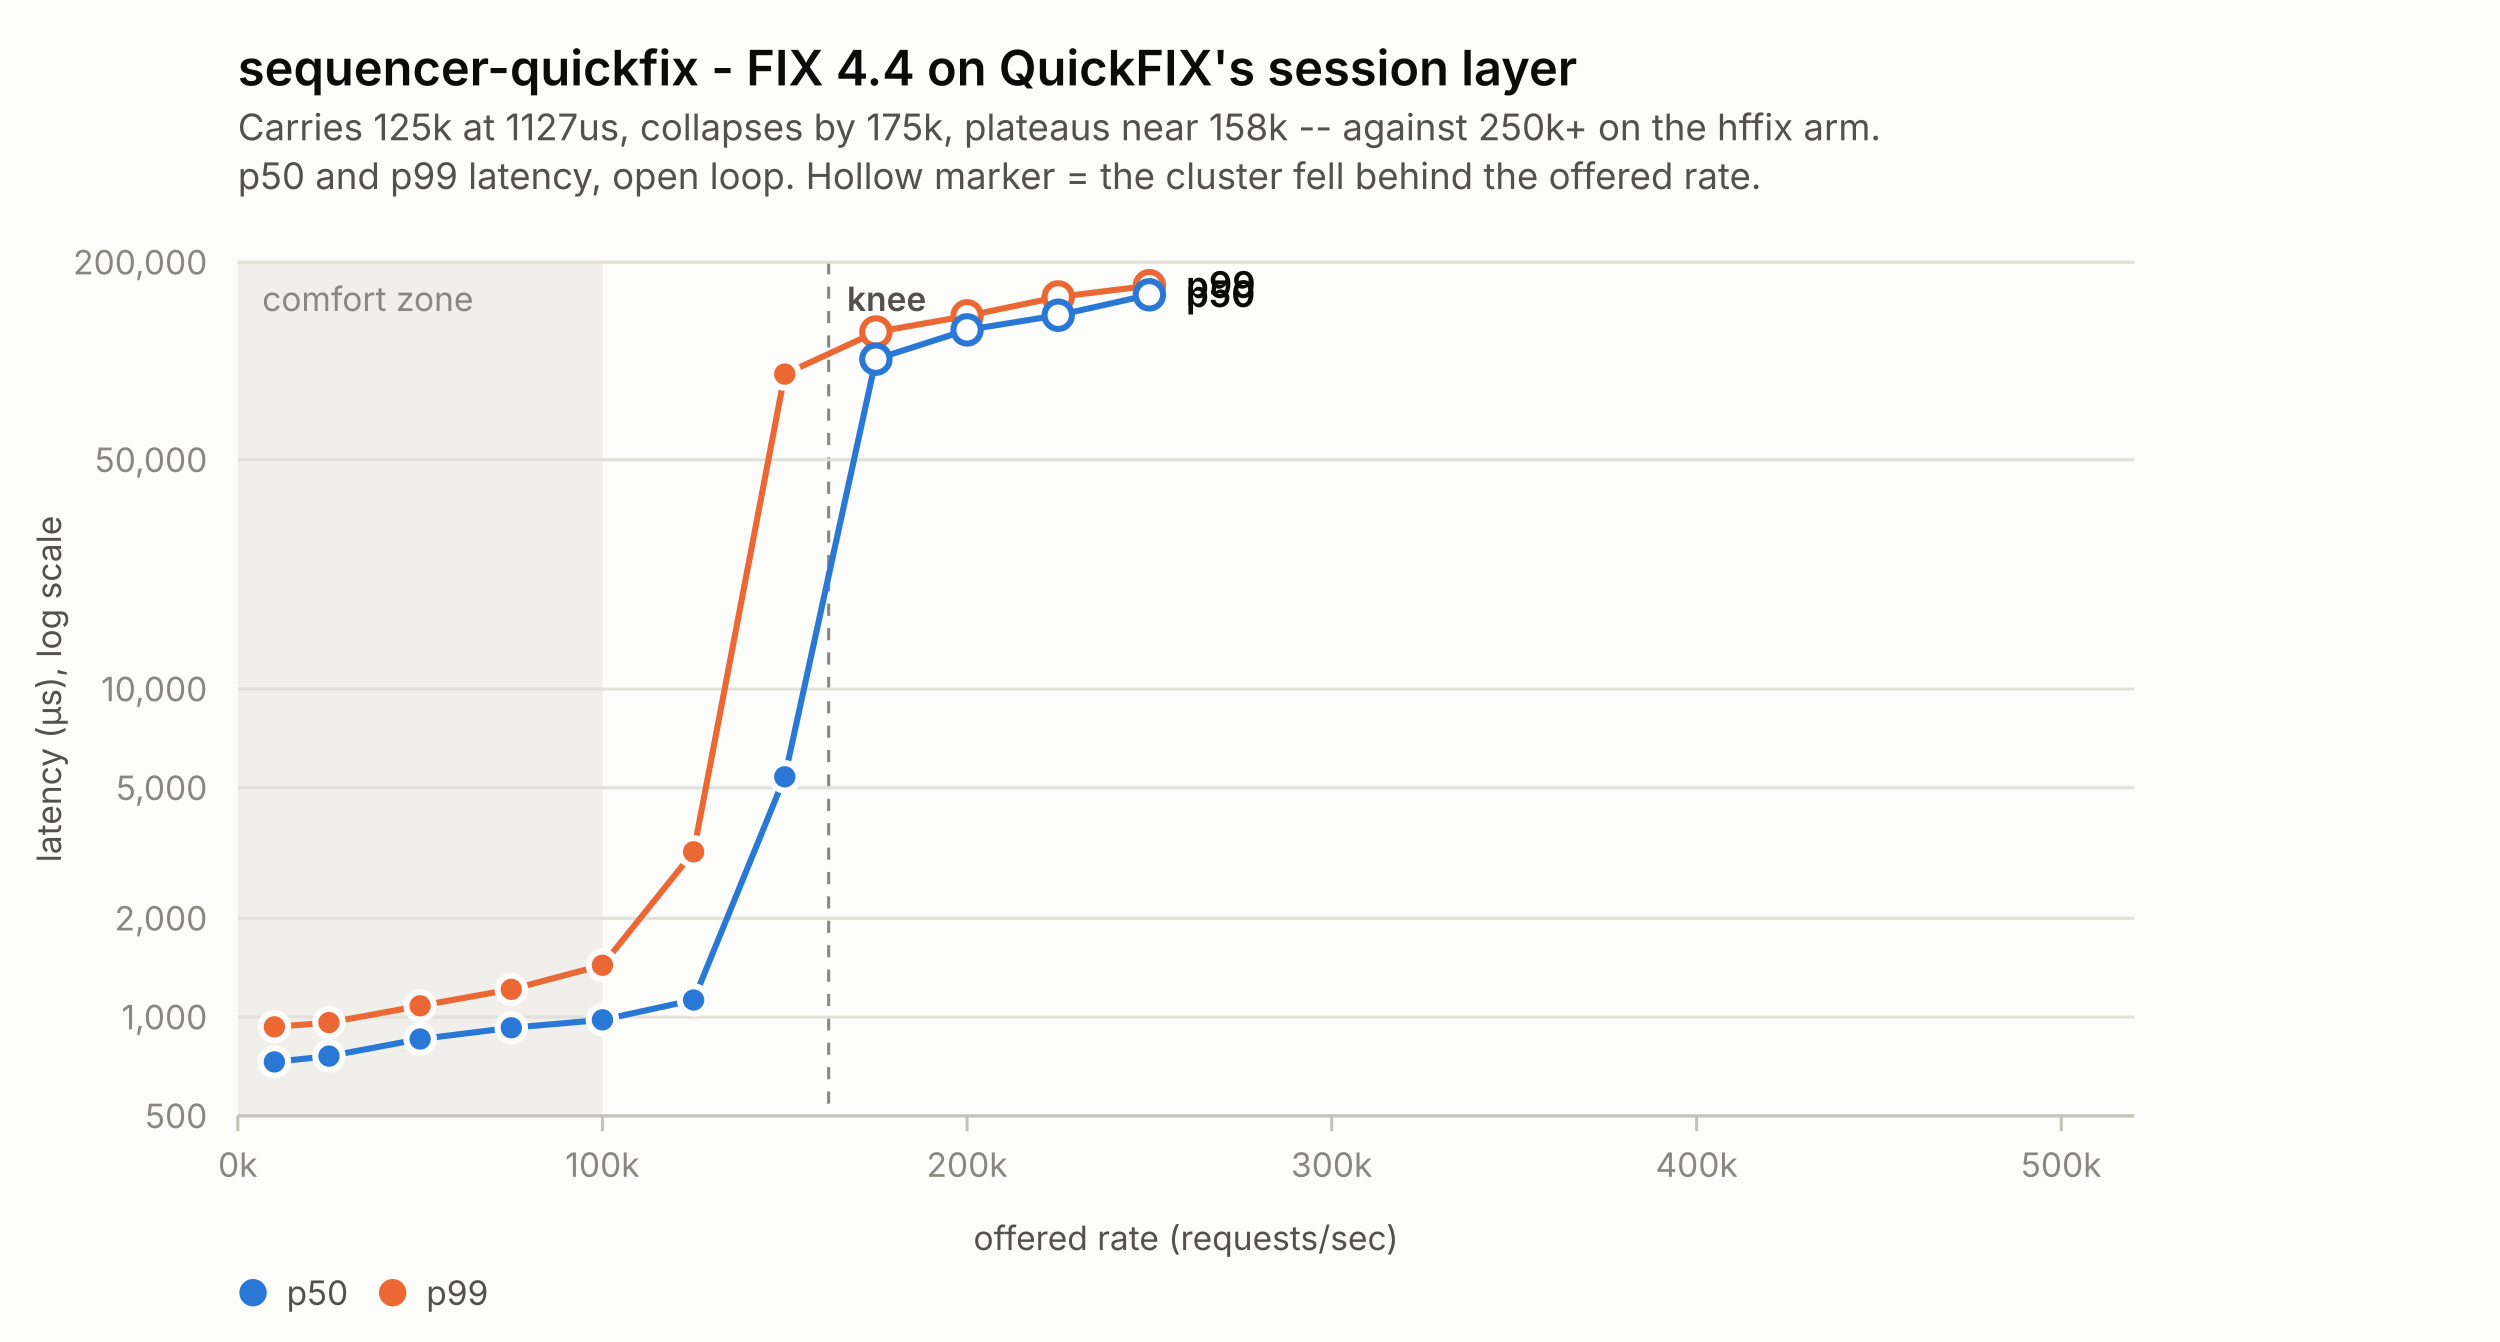
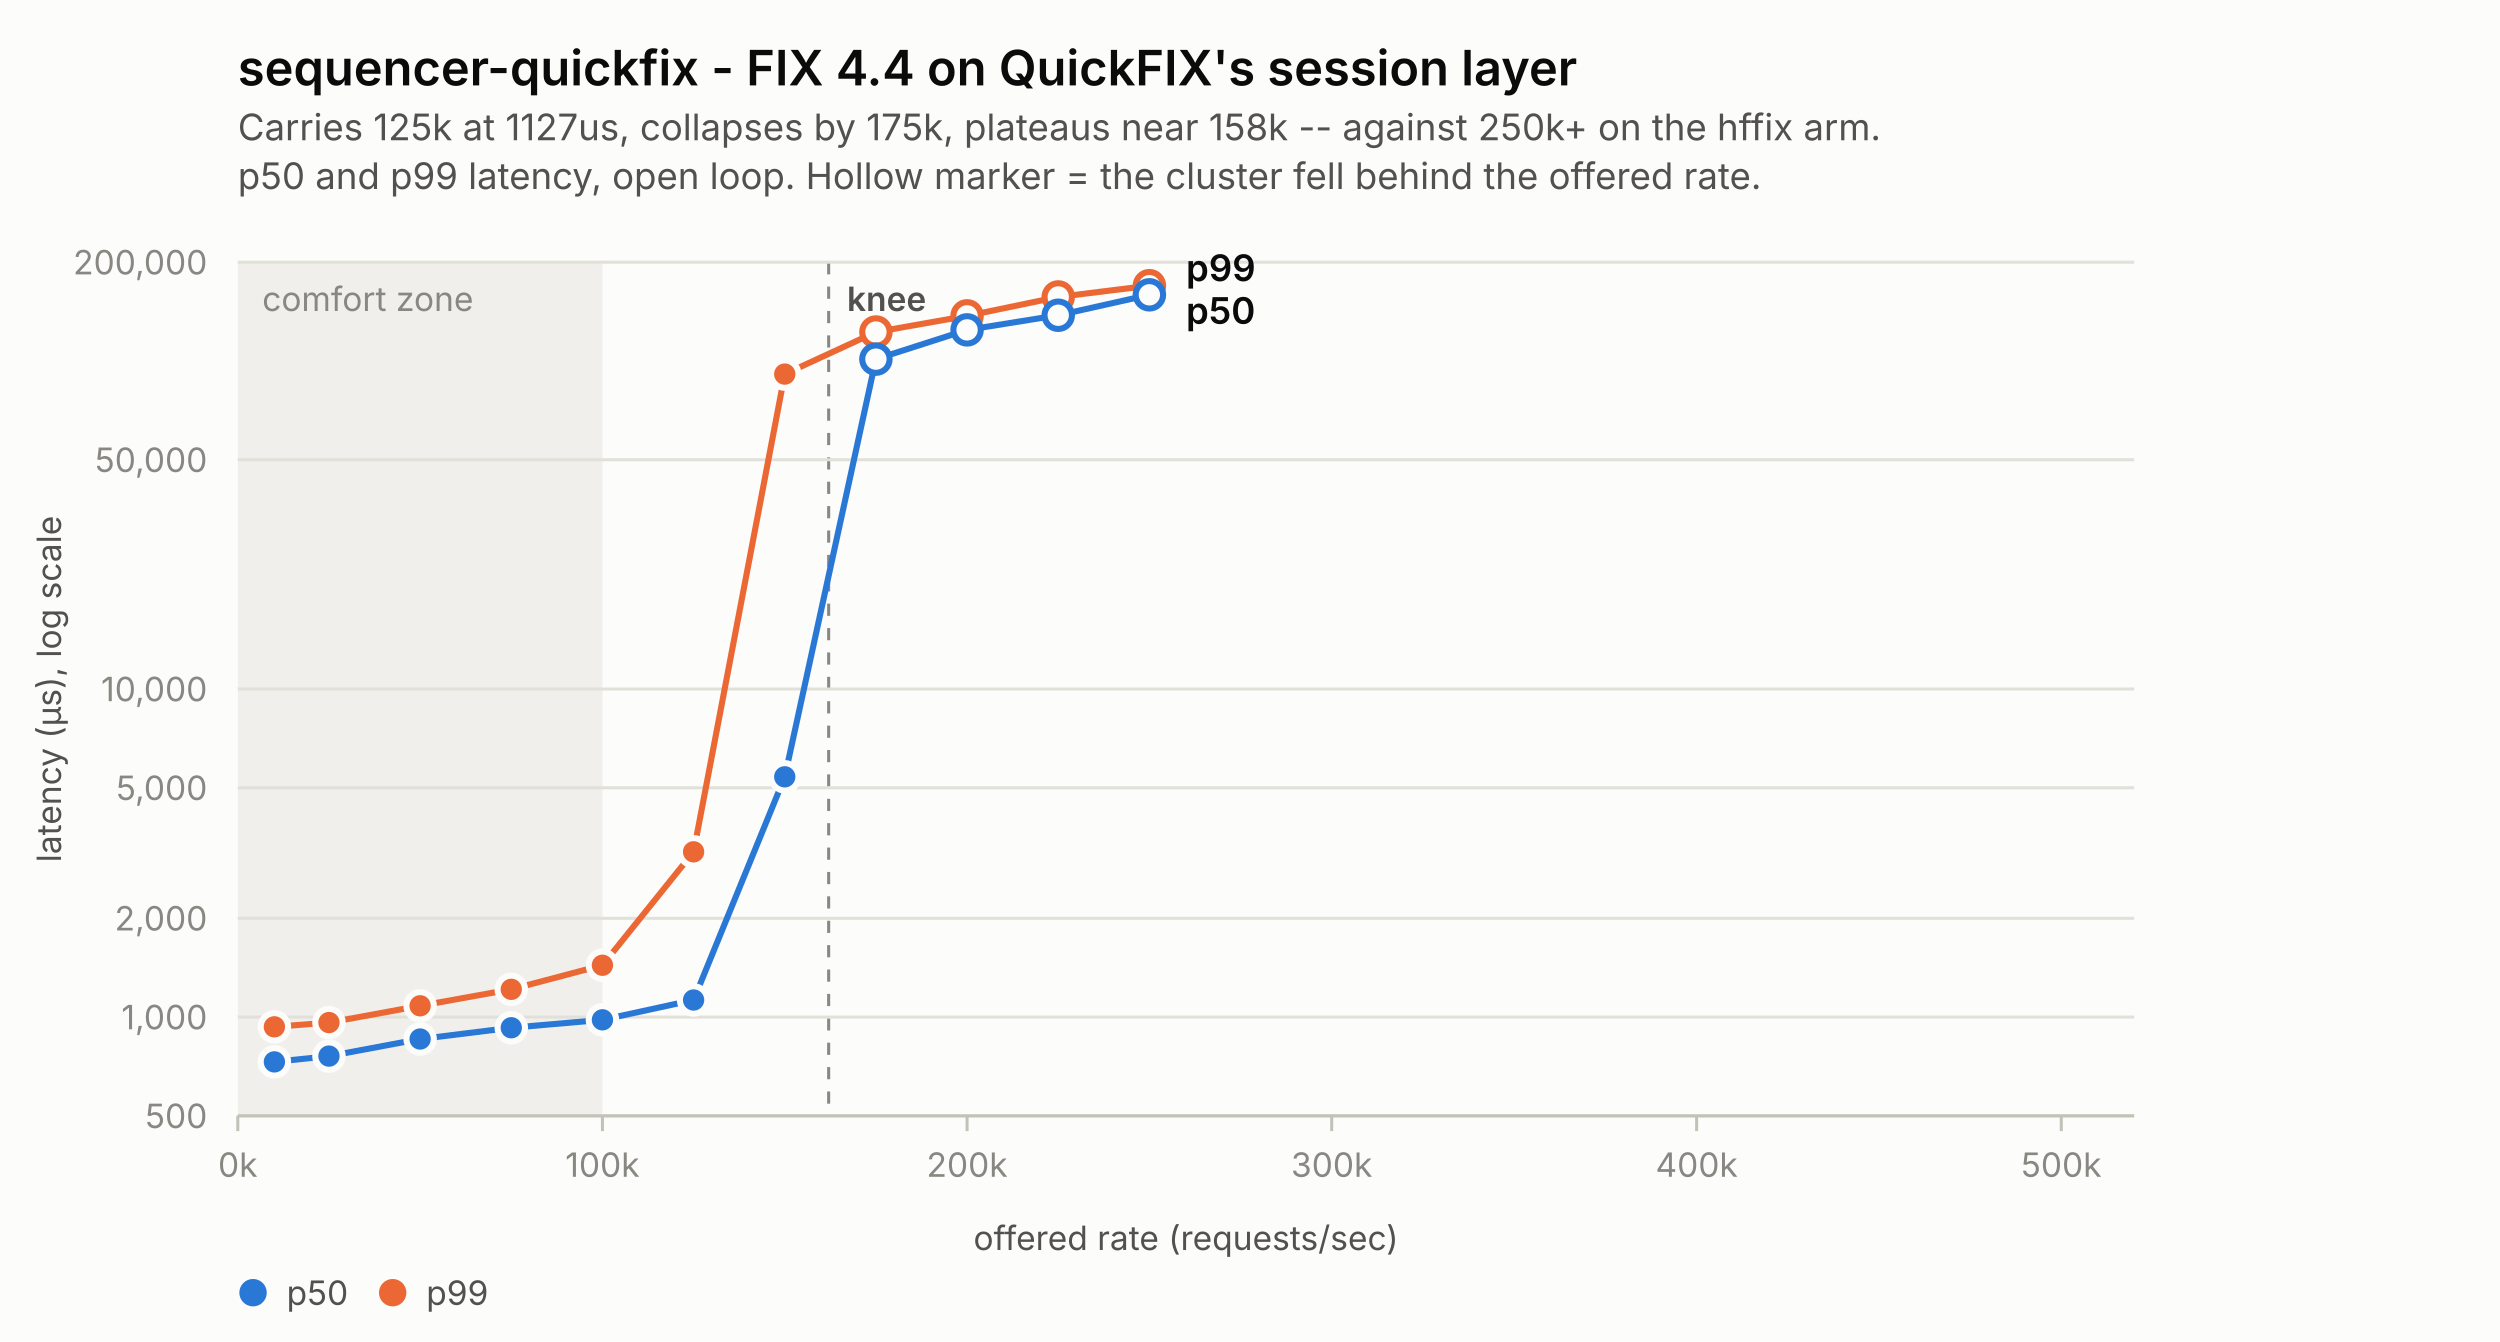
<svg xmlns="http://www.w3.org/2000/svg" width="820" height="440" viewBox="0 0 820 440" font-family="system-ui,-apple-system,&quot;Segoe UI&quot;,sans-serif" role="img" aria-label="sequencer-quickfix - FIX 4.4 on QuickFIX's session layer">
  <rect width="820" height="440" fill="#fcfcfb" />
  <text x="78" y="28" font-size="16" font-weight="600" fill="#0b0b0b">sequencer-quickfix - FIX 4.4 on QuickFIX's session layer</text>
  <text x="78" y="46" font-size="12" fill="#52514e">Carries 125k at 1127us, collapses by 175k, plateaus near 158k -- against 250k+ on the hffix arm.</text>
  <text x="78" y="62" font-size="12" fill="#52514e">p50 and p99 latency, open loop. Hollow marker = the cluster fell behind the offered rate.</text>
  <rect x="78" y="86" width="119.6" height="280" fill="#f0efec" />
  <text x="86" y="102" font-size="11" fill="#898781">comfort zone</text>
  <line x1="271.8" y1="86" x2="271.8" y2="366" stroke="#898781" stroke-width="1" stroke-dasharray="4 4" />
  <text x="277.8" y="102" font-size="11" font-weight="600" fill="#52514e">knee</text>
  <line x1="78" y1="366.0" x2="700" y2="366.0" stroke="#e1e0d9" stroke-width="1" />
  <text x="68" y="370.0" font-size="11" fill="#898781" text-anchor="end">500</text>
  <line x1="78" y1="333.6" x2="700" y2="333.6" stroke="#e1e0d9" stroke-width="1" />
  <text x="68" y="337.6" font-size="11" fill="#898781" text-anchor="end">1,000</text>
  <line x1="78" y1="301.2" x2="700" y2="301.2" stroke="#e1e0d9" stroke-width="1" />
  <text x="68" y="305.2" font-size="11" fill="#898781" text-anchor="end">2,000</text>
  <line x1="78" y1="258.4" x2="700" y2="258.4" stroke="#e1e0d9" stroke-width="1" />
  <text x="68" y="262.4" font-size="11" fill="#898781" text-anchor="end">5,000</text>
  <line x1="78" y1="226.0" x2="700" y2="226.0" stroke="#e1e0d9" stroke-width="1" />
  <text x="68" y="230.0" font-size="11" fill="#898781" text-anchor="end">10,000</text>
  <line x1="78" y1="150.8" x2="700" y2="150.8" stroke="#e1e0d9" stroke-width="1" />
  <text x="68" y="154.8" font-size="11" fill="#898781" text-anchor="end">50,000</text>
  <line x1="78" y1="86.0" x2="700" y2="86.0" stroke="#e1e0d9" stroke-width="1" />
  <text x="68" y="90.0" font-size="11" fill="#898781" text-anchor="end">200,000</text>
  <text x="20" y="226" font-size="11" fill="#52514e" text-anchor="middle" transform="rotate(-90 20 226)">latency (µs), log scale</text>
  <line x1="78" y1="366" x2="700" y2="366" stroke="#c3c2b7" stroke-width="1" />
  <line x1="78.0" y1="366" x2="78.0" y2="371" stroke="#c3c2b7" stroke-width="1" />
  <text x="78.0" y="386" font-size="11" fill="#898781" text-anchor="middle">0k</text>
  <line x1="197.6" y1="366" x2="197.6" y2="371" stroke="#c3c2b7" stroke-width="1" />
  <text x="197.6" y="386" font-size="11" fill="#898781" text-anchor="middle">100k</text>
  <line x1="317.2" y1="366" x2="317.2" y2="371" stroke="#c3c2b7" stroke-width="1" />
  <text x="317.2" y="386" font-size="11" fill="#898781" text-anchor="middle">200k</text>
  <line x1="436.8" y1="366" x2="436.8" y2="371" stroke="#c3c2b7" stroke-width="1" />
  <text x="436.8" y="386" font-size="11" fill="#898781" text-anchor="middle">300k</text>
  <line x1="556.5" y1="366" x2="556.5" y2="371" stroke="#c3c2b7" stroke-width="1" />
  <text x="556.5" y="386" font-size="11" fill="#898781" text-anchor="middle">400k</text>
  <line x1="676.1" y1="366" x2="676.1" y2="371" stroke="#c3c2b7" stroke-width="1" />
  <text x="676.1" y="386" font-size="11" fill="#898781" text-anchor="middle">500k</text>
  <text x="389" y="410" font-size="11" fill="#52514e" text-anchor="middle">offered rate (requests/sec)</text>
  <defs>
    <clipPath id="plot">
      <rect x="72" y="80" width="634" height="292" />
    </clipPath>
  </defs>
  <g clip-path="url(#plot)">
    <path d="M90.0,336.8 L107.9,335.4 L137.8,329.9 L167.7,324.5 L197.6,316.6 L227.5,279.4 L257.4,122.7 L287.3,108.9 L317.2,103.6 L347.1,97.4 L377.0,93.7" fill="none" stroke="#eb6834" stroke-width="2" stroke-linejoin="round" stroke-linecap="round" />
    <circle cx="90.0" cy="336.8" r="4.5" fill="#eb6834" stroke="#fcfcfb" stroke-width="2" />
    <circle cx="107.9" cy="335.4" r="4.5" fill="#eb6834" stroke="#fcfcfb" stroke-width="2" />
    <circle cx="137.8" cy="329.9" r="4.5" fill="#eb6834" stroke="#fcfcfb" stroke-width="2" />
    <circle cx="167.7" cy="324.5" r="4.5" fill="#eb6834" stroke="#fcfcfb" stroke-width="2" />
    <circle cx="197.6" cy="316.6" r="4.5" fill="#eb6834" stroke="#fcfcfb" stroke-width="2" />
    <circle cx="227.5" cy="279.4" r="4.5" fill="#eb6834" stroke="#fcfcfb" stroke-width="2" />
    <circle cx="257.4" cy="122.7" r="4.5" fill="#eb6834" stroke="#fcfcfb" stroke-width="2" />
    <circle cx="287.3" cy="108.9" r="4.5" fill="#fcfcfb" stroke="#eb6834" stroke-width="2" />
    <circle cx="317.2" cy="103.6" r="4.5" fill="#fcfcfb" stroke="#eb6834" stroke-width="2" />
    <circle cx="347.1" cy="97.4" r="4.5" fill="#fcfcfb" stroke="#eb6834" stroke-width="2" />
    <circle cx="377.0" cy="93.7" r="4.5" fill="#fcfcfb" stroke="#eb6834" stroke-width="2" />
    <path d="M90.0,348.3 L107.9,346.4 L137.8,340.8 L167.7,337.1 L197.6,334.5 L227.5,328.0 L257.4,254.8 L287.3,117.8 L317.2,108.2 L347.1,103.4 L377.0,96.7" fill="none" stroke="#2a78d6" stroke-width="2" stroke-linejoin="round" stroke-linecap="round" />
    <circle cx="90.0" cy="348.3" r="4.5" fill="#2a78d6" stroke="#fcfcfb" stroke-width="2" />
    <circle cx="107.9" cy="346.4" r="4.5" fill="#2a78d6" stroke="#fcfcfb" stroke-width="2" />
    <circle cx="137.8" cy="340.8" r="4.5" fill="#2a78d6" stroke="#fcfcfb" stroke-width="2" />
    <circle cx="167.7" cy="337.1" r="4.5" fill="#2a78d6" stroke="#fcfcfb" stroke-width="2" />
    <circle cx="197.6" cy="334.5" r="4.5" fill="#2a78d6" stroke="#fcfcfb" stroke-width="2" />
    <circle cx="227.5" cy="328.0" r="4.5" fill="#2a78d6" stroke="#fcfcfb" stroke-width="2" />
    <circle cx="257.4" cy="254.8" r="4.5" fill="#2a78d6" stroke="#fcfcfb" stroke-width="2" />
    <circle cx="287.3" cy="117.8" r="4.5" fill="#fcfcfb" stroke="#2a78d6" stroke-width="2" />
    <circle cx="317.2" cy="108.2" r="4.5" fill="#fcfcfb" stroke="#2a78d6" stroke-width="2" />
    <circle cx="347.1" cy="103.4" r="4.5" fill="#fcfcfb" stroke="#2a78d6" stroke-width="2" />
    <circle cx="377.0" cy="96.7" r="4.5" fill="#fcfcfb" stroke="#2a78d6" stroke-width="2" />
  </g>
-   <text x="389.0" y="97.7" font-size="12" font-weight="600" fill="#0b0b0b">p99</text>
-   <text x="389.0" y="100.7" font-size="12" font-weight="600" fill="#0b0b0b">p50</text>
+   <text x="389.0" y="92.2" font-size="12" font-weight="600" fill="#0b0b0b">p99</text>
+   <text x="389.0" y="106.2" font-size="12" font-weight="600" fill="#0b0b0b">p50</text>
  <circle cx="83" cy="424" r="4.5" fill="#2a78d6" />
  <text x="94" y="428" font-size="11" fill="#52514e">p50</text>
  <circle cx="128.8" cy="424" r="4.5" fill="#eb6834" />
  <text x="139.8" y="428" font-size="11" fill="#52514e">p99</text>
</svg>
